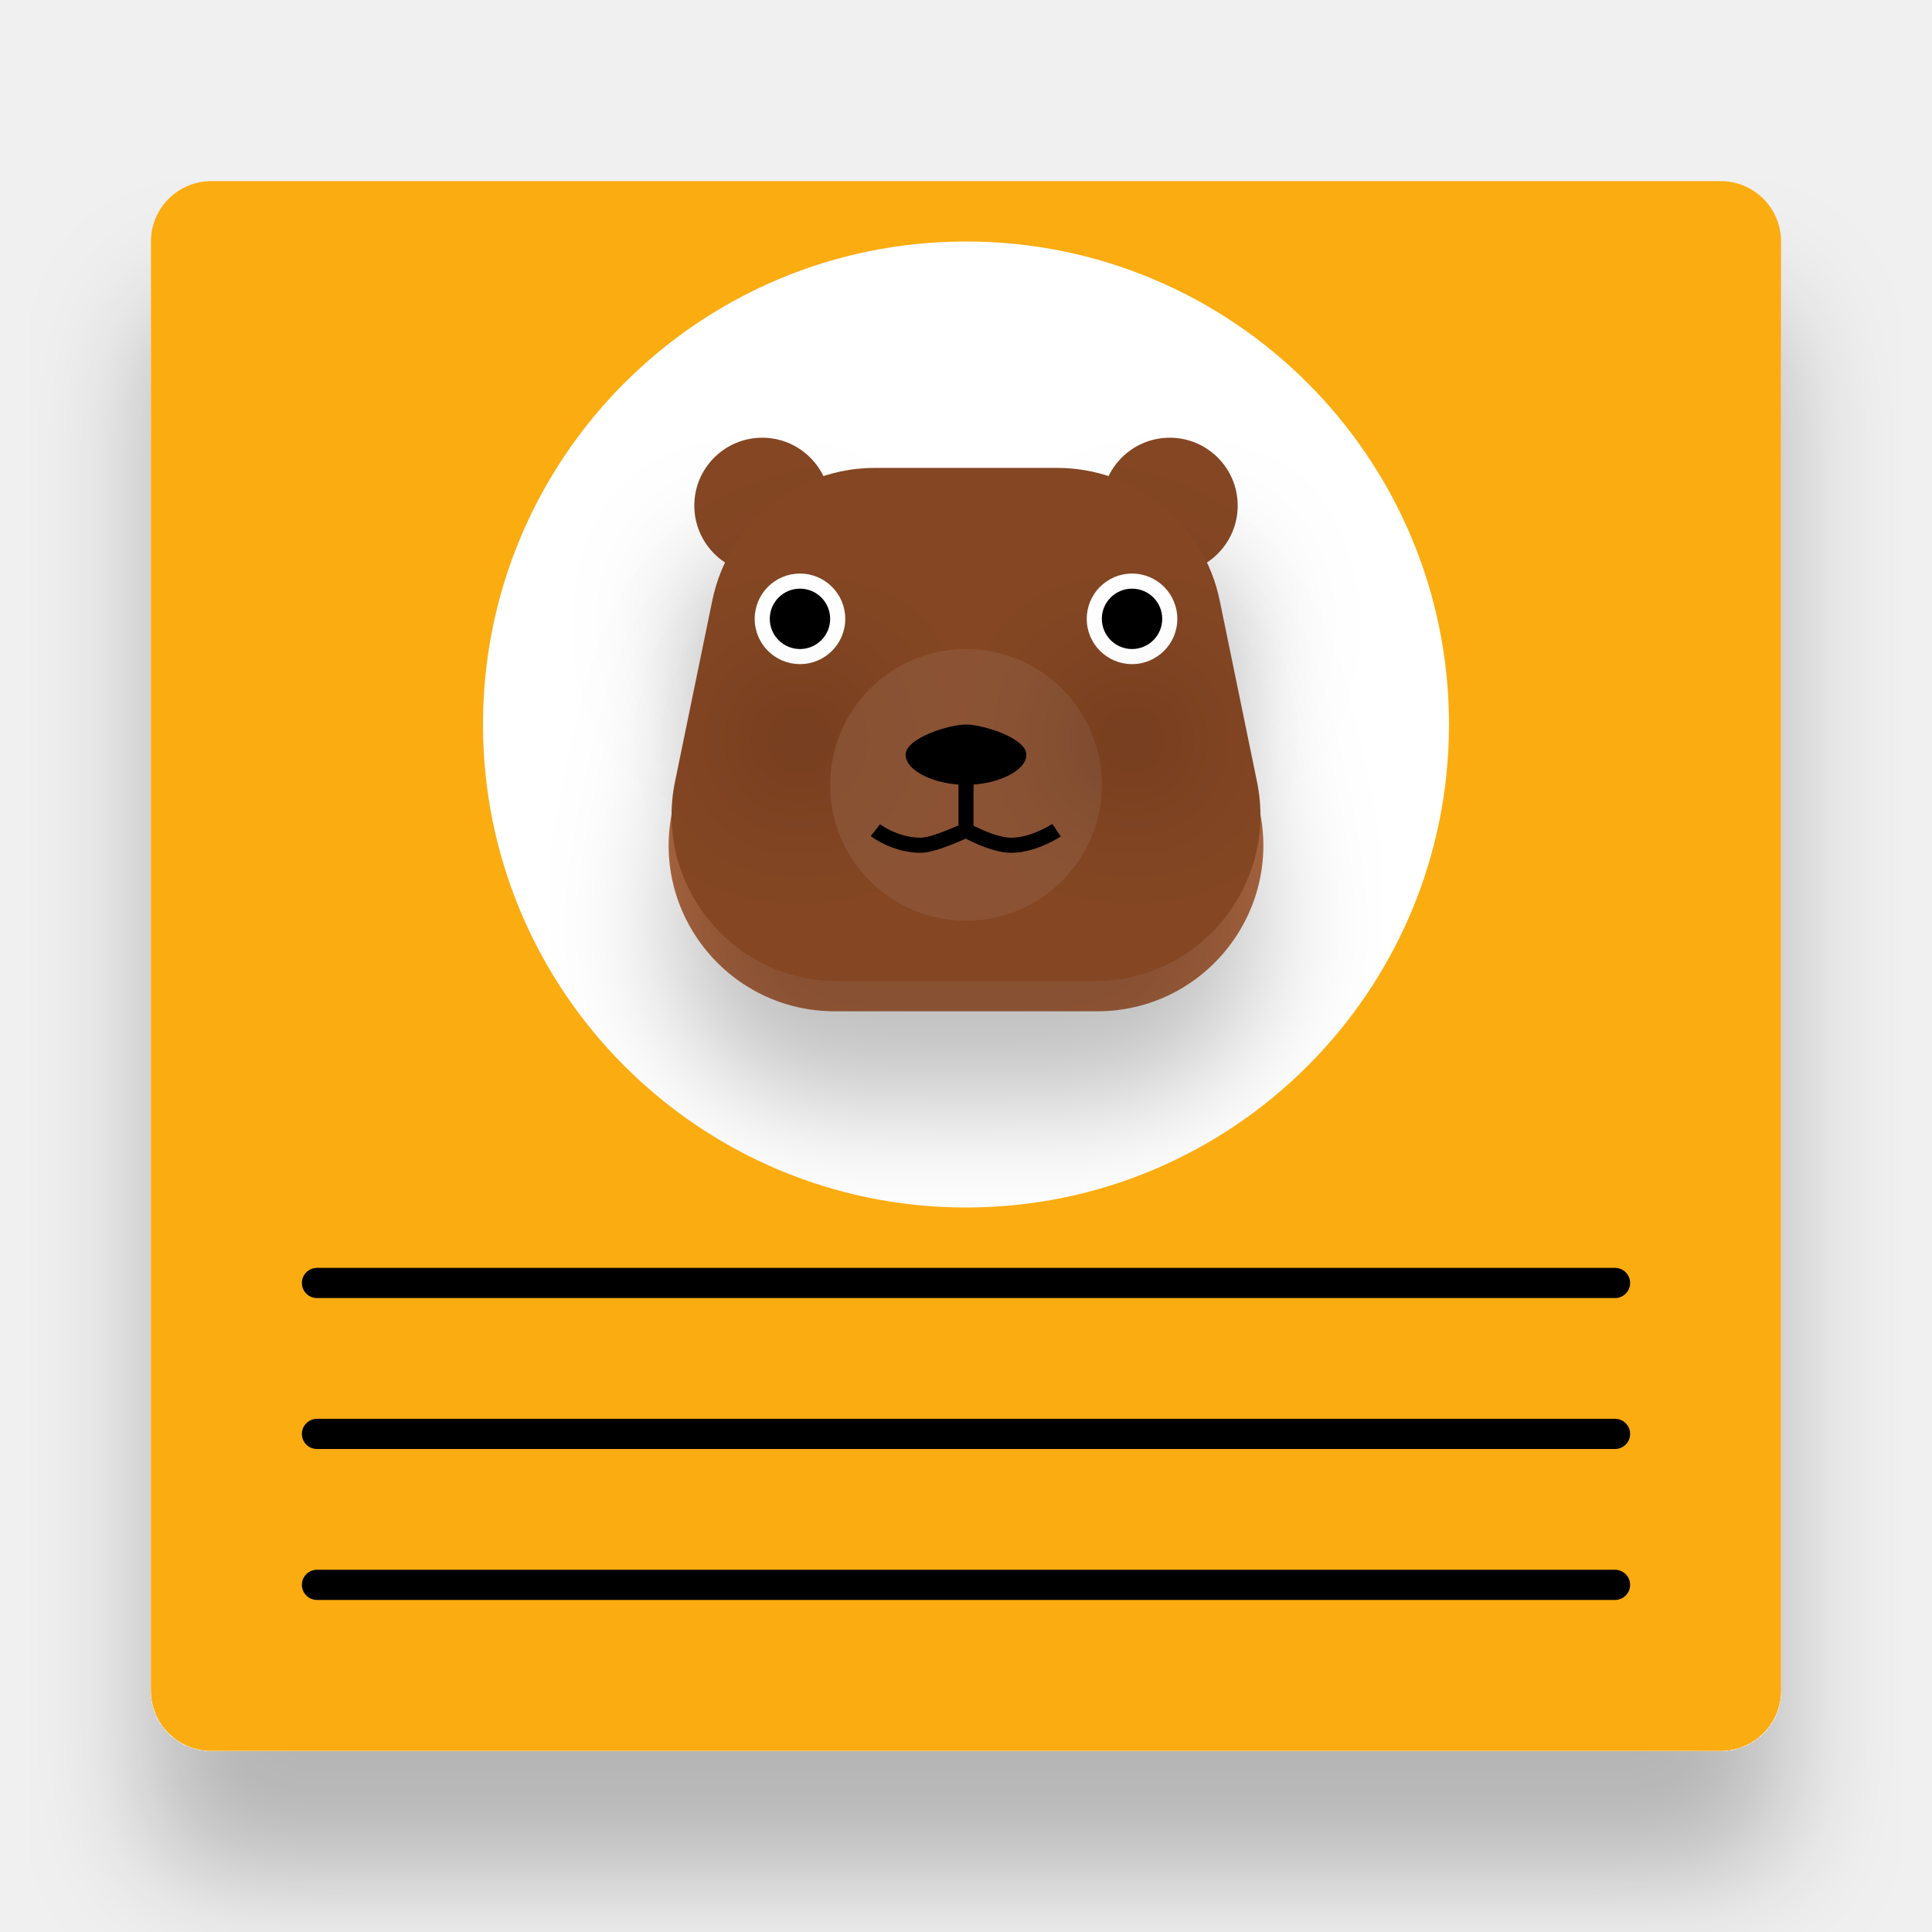
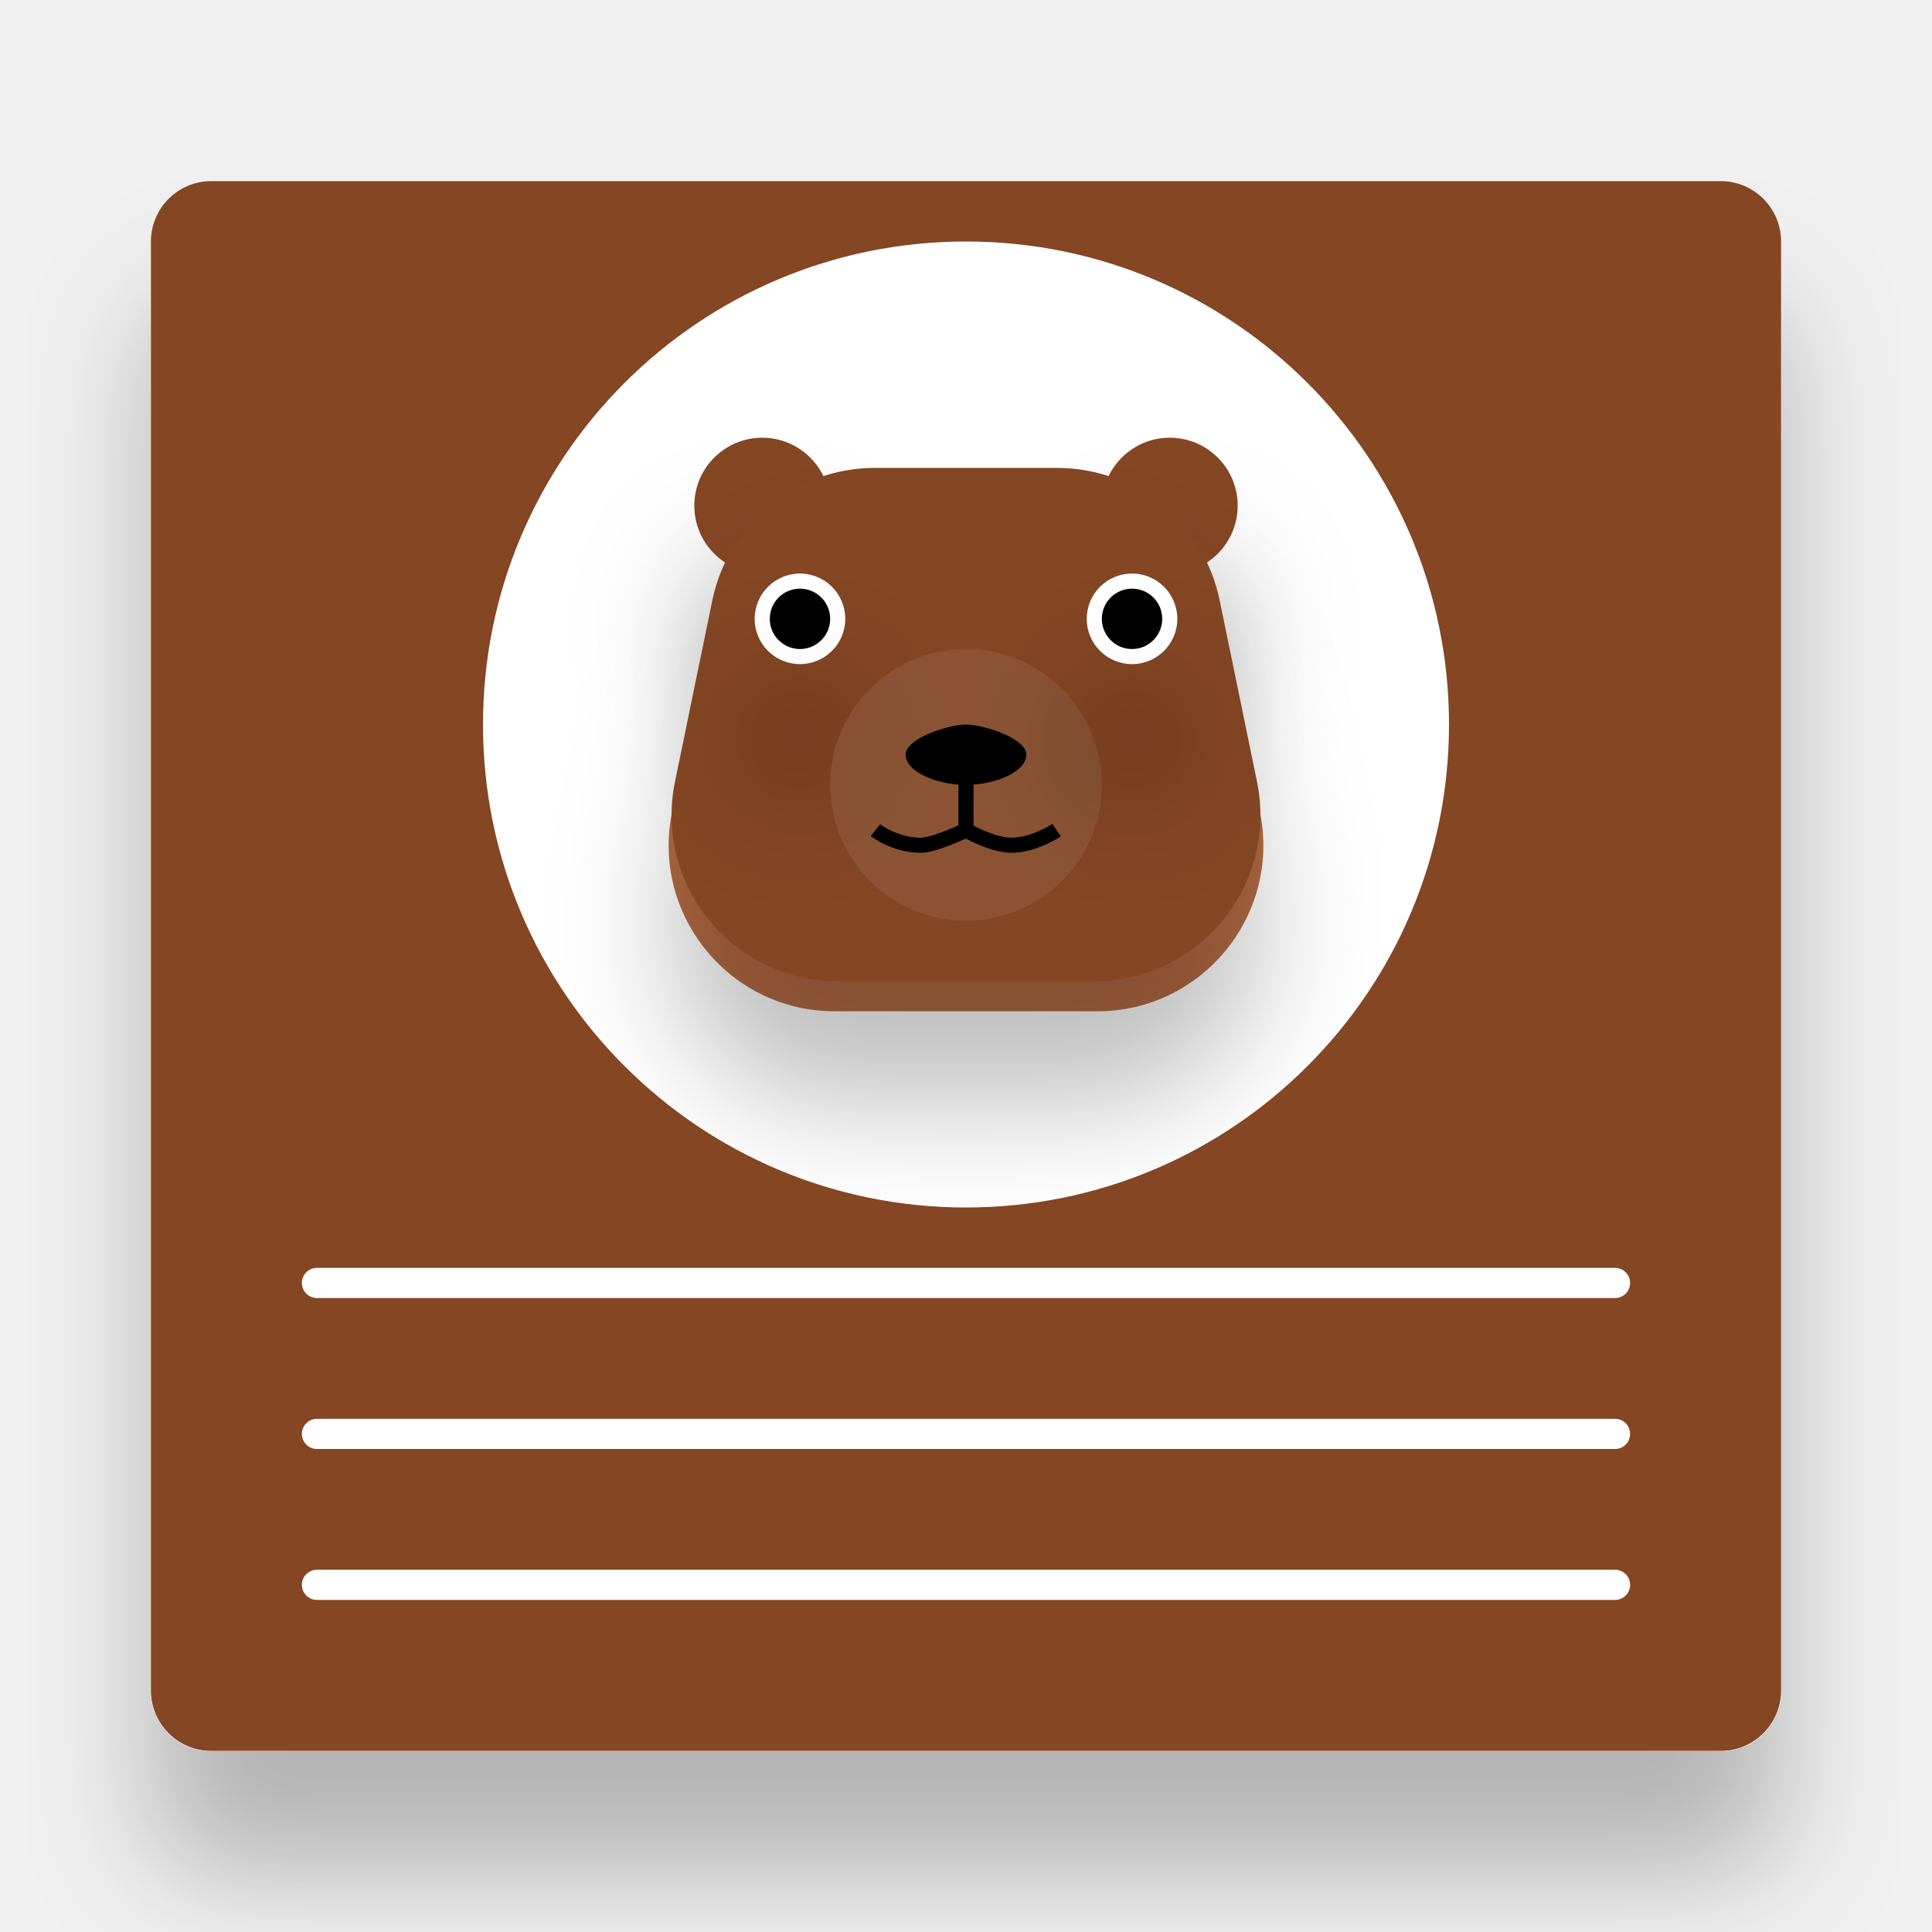
<svg xmlns="http://www.w3.org/2000/svg" width="64" height="64" viewBox="0 0 64 64" fill="none">
  <g clip-path="url(#clip0_1772_45)">
    <g filter="url(#filter0_d_1772_45)">
-       <rect x="5" y="6" width="54" height="52" rx="2" fill="#FBAC11" />
+       <rect x="5" y="6" width="54" height="52" rx="2" fill="#844623" />
    </g>
-     <line x1="10.5" y1="42.5" x2="53.5" y2="42.5" stroke="black" stroke-linecap="round" />
-     <line x1="10.5" y1="47.5" x2="53.5" y2="47.5" stroke="black" stroke-linecap="round" />
-     <line x1="10.5" y1="52.5" x2="53.5" y2="52.5" stroke="black" stroke-linecap="round" />
+     <line x1="10.5" y1="42.5" x2="53.5" y2="42.5" stroke="white" stroke-linecap="round" />
+     <line x1="10.5" y1="47.5" x2="53.5" y2="47.5" stroke="white" stroke-linecap="round" />
+     <line x1="10.5" y1="52.5" x2="53.5" y2="52.5" stroke="white" stroke-linecap="round" />
    <g clip-path="url(#clip1_1772_45)">
      <rect x="16" y="8" width="32" height="32" rx="16" fill="white" />
      <g filter="url(#filter1_d_1772_45)">
        <circle cx="25.25" cy="16.75" r="2.25" fill="#844623" />
      </g>
      <g filter="url(#filter2_d_1772_45)">
        <circle cx="38.75" cy="16.75" r="2.25" fill="#844623" />
      </g>
      <path d="M23.396 20.967C23.892 18.375 26.159 16.5 28.798 16.5H35.202C37.841 16.5 40.108 18.375 40.604 20.967L41.751 26.967C42.399 30.358 39.801 33.5 36.349 33.5H27.651C24.199 33.5 21.601 30.358 22.249 26.967L23.396 20.967Z" fill="#B46B43" />
      <g filter="url(#filter3_d_1772_45)">
        <path d="M23.596 19.891C24.122 17.334 26.373 15.5 28.983 15.5H35.017C37.627 15.5 39.878 17.334 40.404 19.891L41.639 25.891C42.342 29.303 39.736 32.5 36.252 32.5H27.748C24.264 32.5 21.658 29.303 22.361 25.891L23.596 19.891Z" fill="#844623" />
      </g>
      <g filter="url(#filter4_d_1772_45)">
        <circle cx="26.5" cy="20.5" r="1.5" fill="white" />
      </g>
      <circle cx="32" cy="26" r="4.5" fill="#8B5334" />
      <g filter="url(#filter5_d_1772_45)">
        <circle cx="26.5" cy="20.5" r="1" fill="black" />
      </g>
      <g filter="url(#filter6_d_1772_45)">
        <circle cx="37.5" cy="20.5" r="1.5" fill="white" />
      </g>
      <g filter="url(#filter7_d_1772_45)">
        <circle cx="37.5" cy="20.5" r="1" fill="black" />
      </g>
      <path d="M34 25C34 25.552 33 26 32 26C31 26 30 25.552 30 25C30 24.448 31.448 24 32 24C32.552 24 34 24.448 34 25Z" fill="black" />
      <path d="M32 25.5C32 25.5 32 25.547 32 27.5M32 27.5C32 27.5 30.958 28 30.5 28C29.639 28 29 27.5 29 27.5M32 27.5C32 27.5 32.868 28 33.5 28C34.257 28 35 27.5 35 27.5" stroke="black" stroke-width="0.5" />
    </g>
  </g>
  <defs>
    <filter id="filter0_d_1772_45" x="1" y="6" width="62" height="60" filterUnits="userSpaceOnUse" color-interpolation-filters="sRGB">
      <feFlood flood-opacity="0" result="BackgroundImageFix" />
      <feColorMatrix in="SourceAlpha" type="matrix" values="0 0 0 0 0 0 0 0 0 0 0 0 0 0 0 0 0 0 127 0" result="hardAlpha" />
      <feOffset dy="4" />
      <feGaussianBlur stdDeviation="2" />
      <feComposite in2="hardAlpha" operator="out" />
      <feColorMatrix type="matrix" values="0 0 0 0 0 0 0 0 0 0 0 0 0 0 0 0 0 0 0.25 0" />
      <feBlend mode="normal" in2="BackgroundImageFix" result="effect1_dropShadow_1772_45" />
      <feBlend mode="normal" in="SourceGraphic" in2="effect1_dropShadow_1772_45" result="shape" />
    </filter>
    <filter id="filter1_d_1772_45" x="19" y="14.5" width="12.5" height="12.5" filterUnits="userSpaceOnUse" color-interpolation-filters="sRGB">
      <feFlood flood-opacity="0" result="BackgroundImageFix" />
      <feColorMatrix in="SourceAlpha" type="matrix" values="0 0 0 0 0 0 0 0 0 0 0 0 0 0 0 0 0 0 127 0" result="hardAlpha" />
      <feOffset dy="4" />
      <feGaussianBlur stdDeviation="2" />
      <feColorMatrix type="matrix" values="0 0 0 0 0 0 0 0 0 0 0 0 0 0 0 0 0 0 0.25 0" />
      <feBlend mode="normal" in2="BackgroundImageFix" result="effect1_dropShadow_1772_45" />
      <feBlend mode="normal" in="SourceGraphic" in2="effect1_dropShadow_1772_45" result="shape" />
    </filter>
    <filter id="filter2_d_1772_45" x="32.5" y="14.5" width="12.5" height="12.5" filterUnits="userSpaceOnUse" color-interpolation-filters="sRGB">
      <feFlood flood-opacity="0" result="BackgroundImageFix" />
      <feColorMatrix in="SourceAlpha" type="matrix" values="0 0 0 0 0 0 0 0 0 0 0 0 0 0 0 0 0 0 127 0" result="hardAlpha" />
      <feOffset dy="4" />
      <feGaussianBlur stdDeviation="2" />
      <feColorMatrix type="matrix" values="0 0 0 0 0 0 0 0 0 0 0 0 0 0 0 0 0 0 0.25 0" />
      <feBlend mode="normal" in2="BackgroundImageFix" result="effect1_dropShadow_1772_45" />
      <feBlend mode="normal" in="SourceGraphic" in2="effect1_dropShadow_1772_45" result="shape" />
    </filter>
    <filter id="filter3_d_1772_45" x="18.246" y="15.5" width="27.508" height="25" filterUnits="userSpaceOnUse" color-interpolation-filters="sRGB">
      <feFlood flood-opacity="0" result="BackgroundImageFix" />
      <feColorMatrix in="SourceAlpha" type="matrix" values="0 0 0 0 0 0 0 0 0 0 0 0 0 0 0 0 0 0 127 0" result="hardAlpha" />
      <feOffset dy="4" />
      <feGaussianBlur stdDeviation="2" />
      <feColorMatrix type="matrix" values="0 0 0 0 0 0 0 0 0 0 0 0 0 0 0 0 0 0 0.25 0" />
      <feBlend mode="normal" in2="BackgroundImageFix" result="effect1_dropShadow_1772_45" />
      <feBlend mode="normal" in="SourceGraphic" in2="effect1_dropShadow_1772_45" result="shape" />
    </filter>
    <filter id="filter4_d_1772_45" x="21" y="19" width="11" height="11" filterUnits="userSpaceOnUse" color-interpolation-filters="sRGB">
      <feFlood flood-opacity="0" result="BackgroundImageFix" />
      <feColorMatrix in="SourceAlpha" type="matrix" values="0 0 0 0 0 0 0 0 0 0 0 0 0 0 0 0 0 0 127 0" result="hardAlpha" />
      <feOffset dy="4" />
      <feGaussianBlur stdDeviation="2" />
      <feColorMatrix type="matrix" values="0 0 0 0 0 0 0 0 0 0 0 0 0 0 0 0 0 0 0.25 0" />
      <feBlend mode="normal" in2="BackgroundImageFix" result="effect1_dropShadow_1772_45" />
      <feBlend mode="normal" in="SourceGraphic" in2="effect1_dropShadow_1772_45" result="shape" />
    </filter>
    <filter id="filter5_d_1772_45" x="21.5" y="19.5" width="10" height="10" filterUnits="userSpaceOnUse" color-interpolation-filters="sRGB">
      <feFlood flood-opacity="0" result="BackgroundImageFix" />
      <feColorMatrix in="SourceAlpha" type="matrix" values="0 0 0 0 0 0 0 0 0 0 0 0 0 0 0 0 0 0 127 0" result="hardAlpha" />
      <feOffset dy="4" />
      <feGaussianBlur stdDeviation="2" />
      <feColorMatrix type="matrix" values="0 0 0 0 0 0 0 0 0 0 0 0 0 0 0 0 0 0 0.25 0" />
      <feBlend mode="normal" in2="BackgroundImageFix" result="effect1_dropShadow_1772_45" />
      <feBlend mode="normal" in="SourceGraphic" in2="effect1_dropShadow_1772_45" result="shape" />
    </filter>
    <filter id="filter6_d_1772_45" x="32" y="19" width="11" height="11" filterUnits="userSpaceOnUse" color-interpolation-filters="sRGB">
      <feFlood flood-opacity="0" result="BackgroundImageFix" />
      <feColorMatrix in="SourceAlpha" type="matrix" values="0 0 0 0 0 0 0 0 0 0 0 0 0 0 0 0 0 0 127 0" result="hardAlpha" />
      <feOffset dy="4" />
      <feGaussianBlur stdDeviation="2" />
      <feColorMatrix type="matrix" values="0 0 0 0 0 0 0 0 0 0 0 0 0 0 0 0 0 0 0.25 0" />
      <feBlend mode="normal" in2="BackgroundImageFix" result="effect1_dropShadow_1772_45" />
      <feBlend mode="normal" in="SourceGraphic" in2="effect1_dropShadow_1772_45" result="shape" />
    </filter>
    <filter id="filter7_d_1772_45" x="32.5" y="19.5" width="10" height="10" filterUnits="userSpaceOnUse" color-interpolation-filters="sRGB">
      <feFlood flood-opacity="0" result="BackgroundImageFix" />
      <feColorMatrix in="SourceAlpha" type="matrix" values="0 0 0 0 0 0 0 0 0 0 0 0 0 0 0 0 0 0 127 0" result="hardAlpha" />
      <feOffset dy="4" />
      <feGaussianBlur stdDeviation="2" />
      <feColorMatrix type="matrix" values="0 0 0 0 0 0 0 0 0 0 0 0 0 0 0 0 0 0 0.25 0" />
      <feBlend mode="normal" in2="BackgroundImageFix" result="effect1_dropShadow_1772_45" />
      <feBlend mode="normal" in="SourceGraphic" in2="effect1_dropShadow_1772_45" result="shape" />
    </filter>
    <clipPath id="clip0_1772_45">
      <rect width="64" height="64" fill="white" />
    </clipPath>
    <clipPath id="clip1_1772_45">
      <rect x="16" y="8" width="32" height="32" rx="16" fill="white" />
    </clipPath>
  </defs>
</svg>
